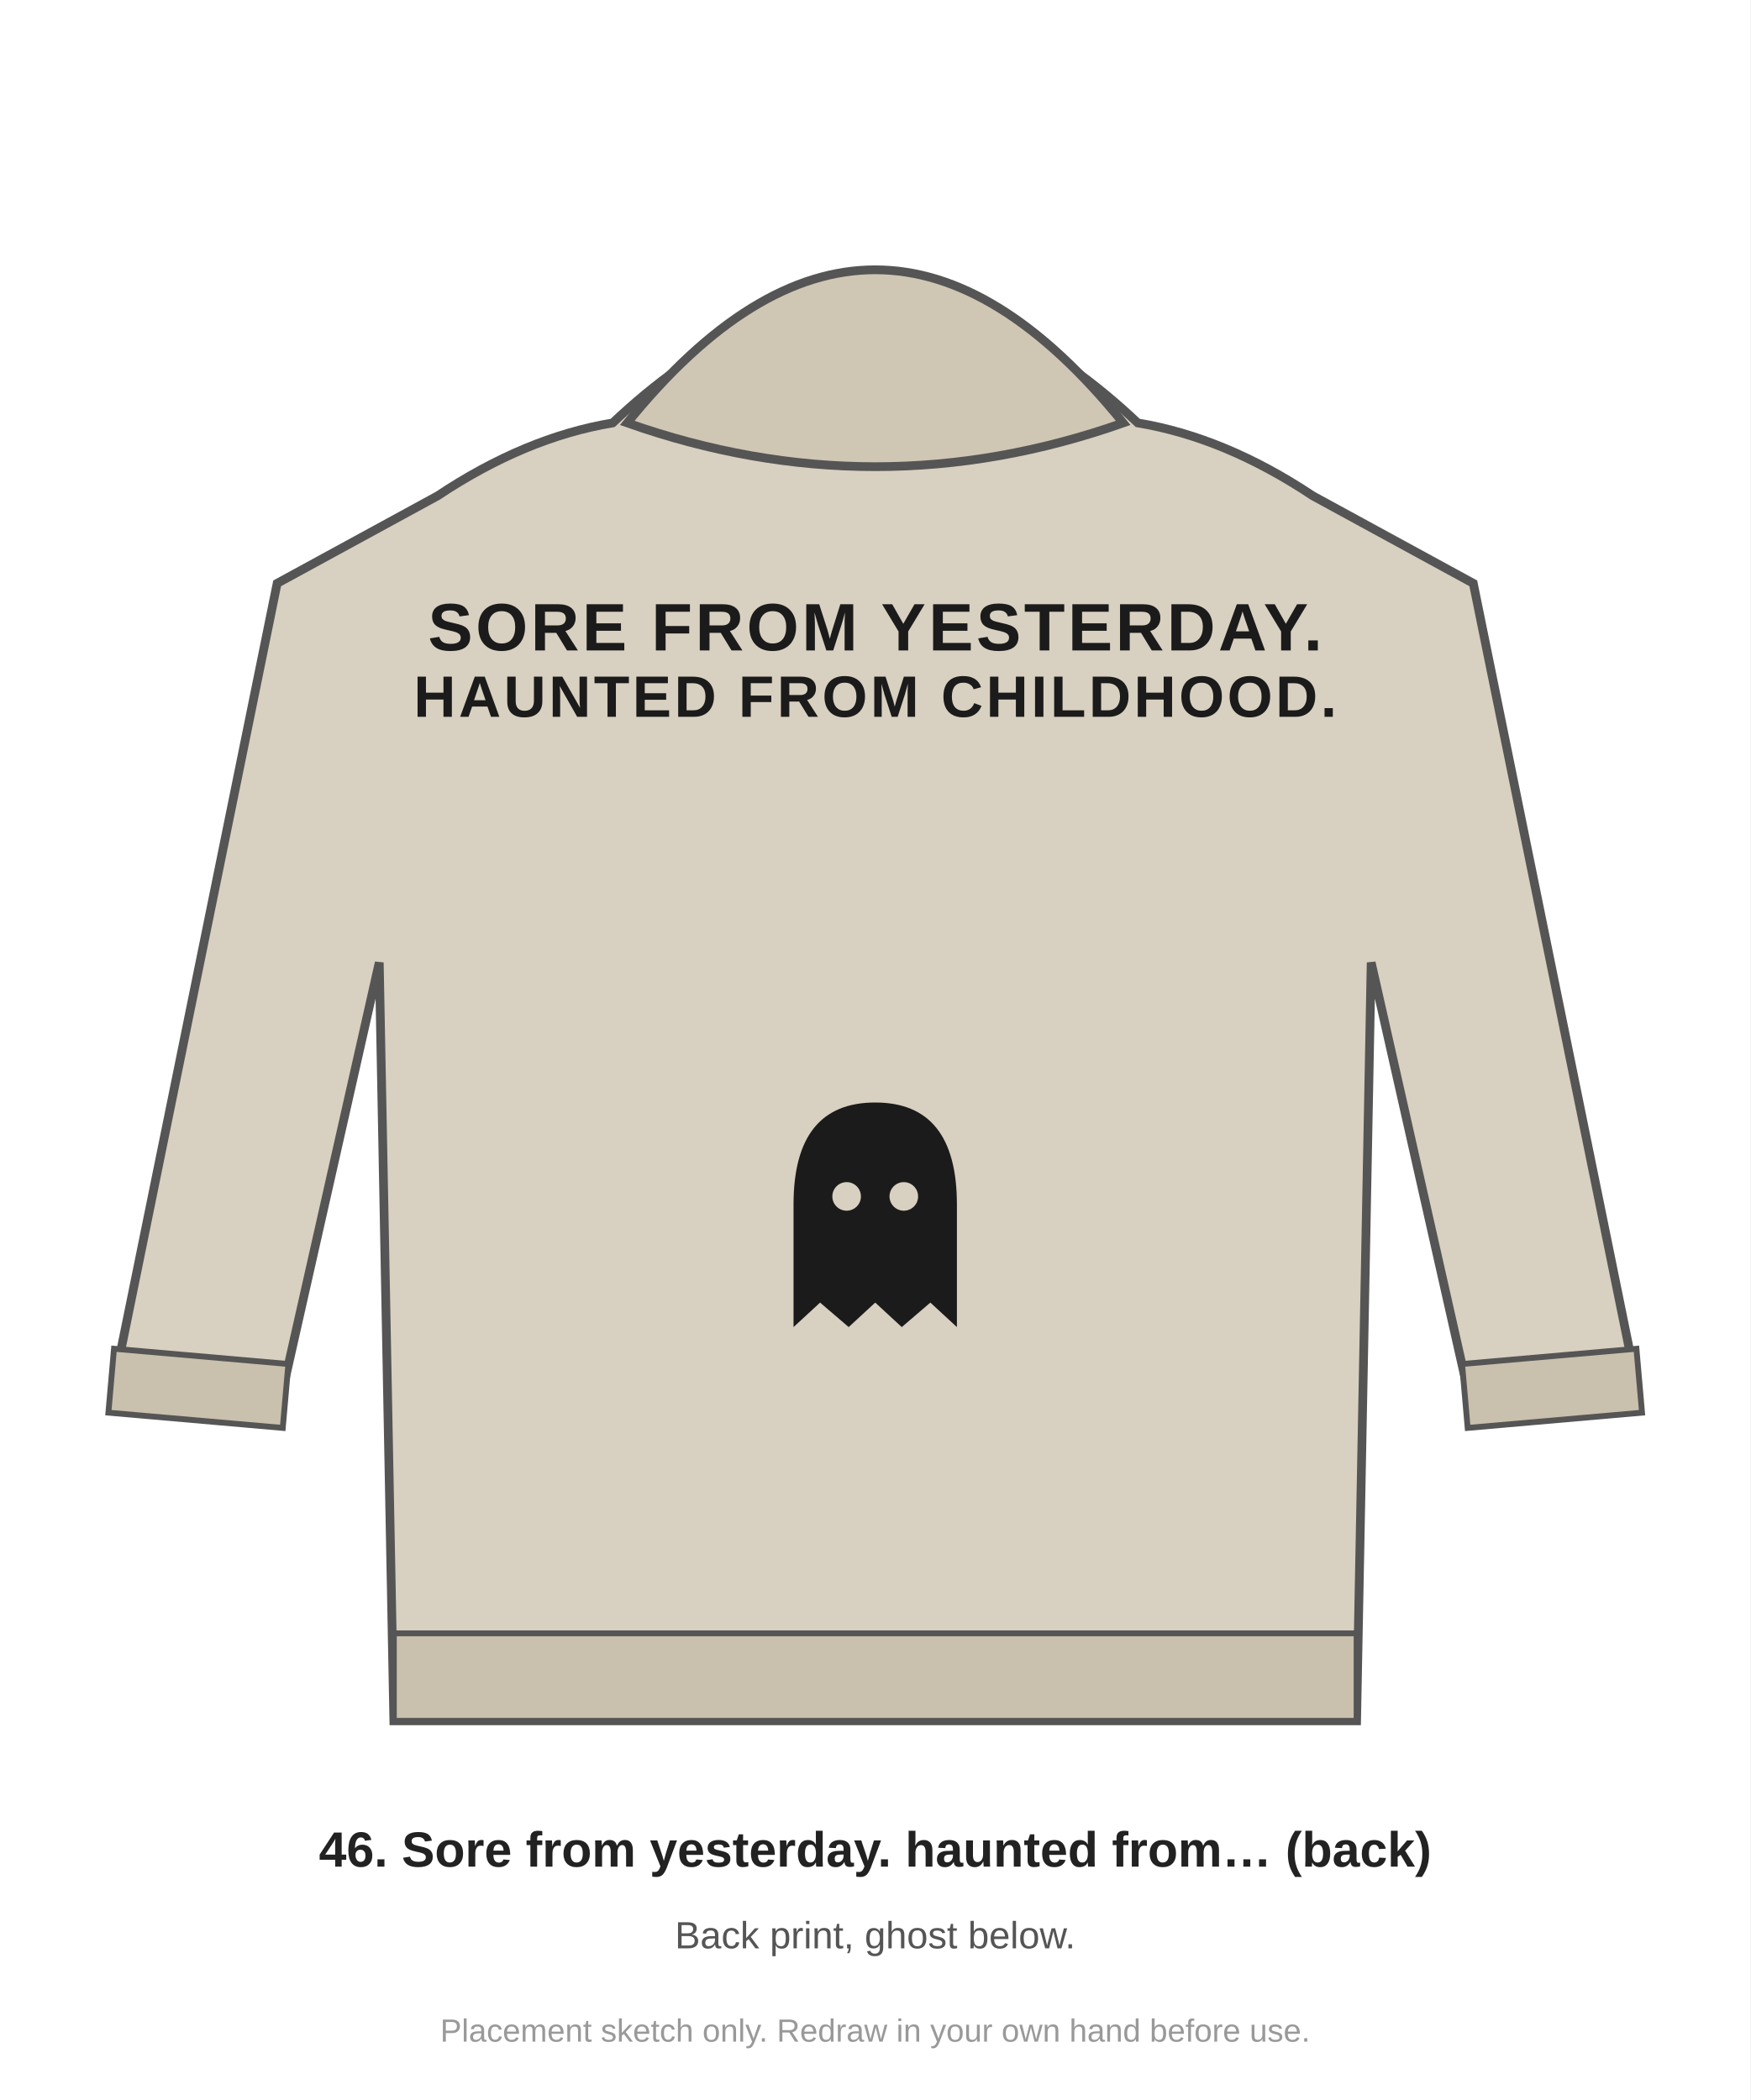
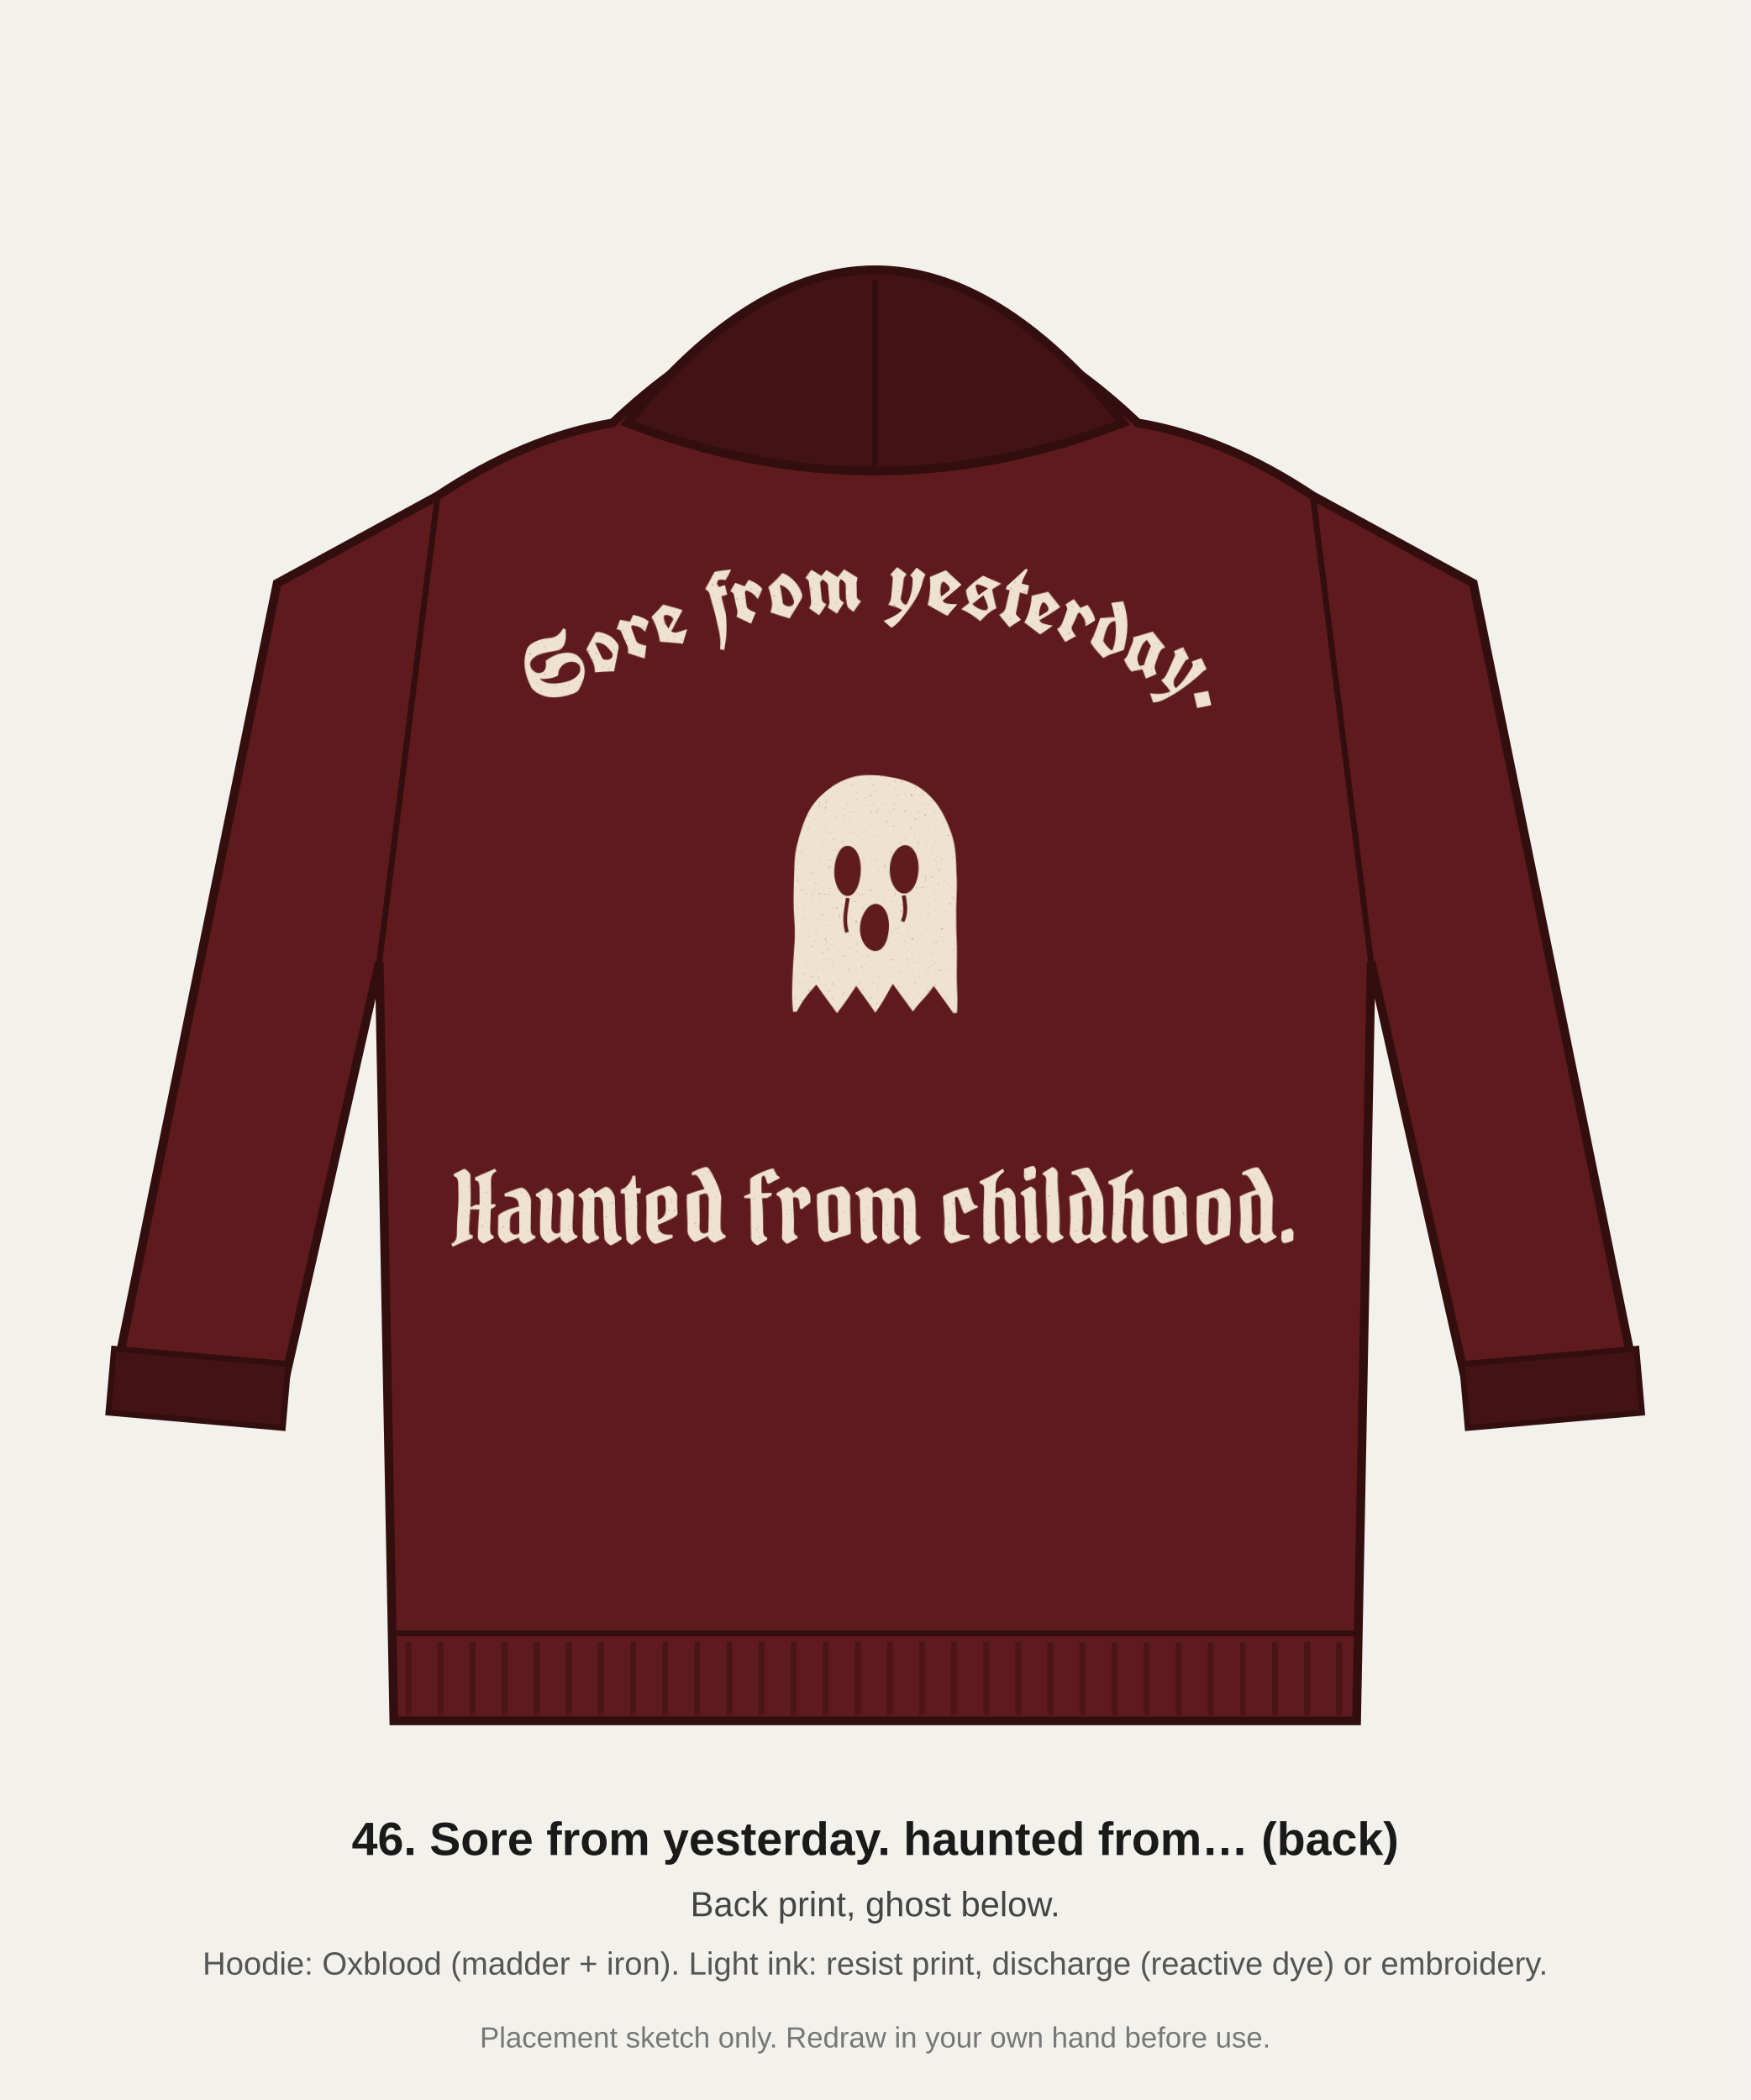
<svg xmlns="http://www.w3.org/2000/svg" viewBox="0 0 600 720" width="600" height="720" font-family="Arial, Helvetica, sans-serif">
-   <rect width="600" height="720" fill="#ffffff" />
-   <path d="M150 170 L95 200 L40 470 L95 485 L130 330 L135 590 L465 590 L470 330 L505 485 L560 470 L505 200 L450 170 Q420 150 390 145 Q300 60 210 145 Q180 150 150 170 Z" fill="#d8d0c0" stroke="#555" stroke-width="3" />
-   <path d="M215 145 Q300 40 385 145 Q300 175 215 145 Z" fill="#cfc6b4" stroke="#555" stroke-width="3" />
-   <rect x="38" y="465" width="60" height="22" fill="#c9c0ad" stroke="#555" stroke-width="2" transform="rotate(5 68 476)" />
-   <rect x="502" y="465" width="60" height="22" fill="#c9c0ad" stroke="#555" stroke-width="2" transform="rotate(-5 532 476)" />
-   <rect x="135" y="560" width="330" height="30" fill="#c9c0ad" stroke="#555" stroke-width="2" />
-   <text x="300" y="223" text-anchor="middle" font-size="23" font-weight="900" fill="#1b1b1b" letter-spacing="1">SORE FROM YESTERDAY.</text>
-   <text x="300" y="245.76" text-anchor="middle" font-size="20" font-weight="900" fill="#1b1b1b" letter-spacing="1">HAUNTED FROM CHILDHOOD.</text>
-   <path d="M272.0 455.0 L272.0 413.0 Q272.0 378.0 300 378.0 Q328.0 378.0 328.0 413.0 L328.0 455.0 L318.9 446.6 L309.1 455.0 L300 446.6 L290.9 455.0 L281.1 446.6 Z" fill="#1b1b1b" />
-   <circle cx="290.2" cy="410.2" r="4.9" fill="#d8d0c0" />
-   <circle cx="309.8" cy="410.2" r="4.9" fill="#d8d0c0" />
-   <text x="300" y="640" text-anchor="middle" font-size="17" font-weight="bold" fill="#222">46. Sore from yesterday. haunted from… (back)</text>
-   <text x="300" y="668" text-anchor="middle" font-size="13" fill="#555">Back print, ghost below.</text>
-   <text x="300" y="700" text-anchor="middle" font-size="11" fill="#999">Placement sketch only. Redraw in your own hand before use.</text>
+   <defs>
+     <filter id="grunge" x="-5%" y="-5%" width="110%" height="110%">
+       <feTurbulence type="fractalNoise" baseFrequency="0.85" numOctaves="2" seed="7" result="n" />
+       <feColorMatrix in="n" type="matrix" values="0 0 0 0 0  0 0 0 0 0  0 0 0 0 0  0 0 0 -1.1 1.75" result="m" />
+       <feTurbulence type="fractalNoise" baseFrequency="0.04" numOctaves="2" seed="3" result="w" />
+       <feDisplacementMap in="SourceGraphic" in2="w" scale="2.5" result="d" />
+       <feComposite in="d" in2="m" operator="in" />
+     </filter>
+   </defs>
+   <rect width="600" height="720" fill="#f3f1ec" />
+   <path d="M150 170 L95 200 L40 470 L95 485 L130 330 L135 590 L465 590 L470 330 L505 485 L560 470 L505 200 L450 170 Q420 150 390 145 Q300 60 210 145 Q180 150 150 170 Z" fill="#5e1a1c" stroke="#330e0f" stroke-width="3" />
+   <path d="M150 170 L130 330 M450 170 L470 330 M135 560 L465 560" stroke="#330e0f" stroke-width="2" fill="none" />
+   <g stroke="#4b1416" stroke-width="2">
+     <line x1="140" y1="563" x2="140" y2="588" />
+     <line x1="151" y1="563" x2="151" y2="588" />
+     <line x1="162" y1="563" x2="162" y2="588" />
+     <line x1="173" y1="563" x2="173" y2="588" />
+     <line x1="184" y1="563" x2="184" y2="588" />
+     <line x1="195" y1="563" x2="195" y2="588" />
+     <line x1="206" y1="563" x2="206" y2="588" />
+     <line x1="217" y1="563" x2="217" y2="588" />
+     <line x1="228" y1="563" x2="228" y2="588" />
+     <line x1="239" y1="563" x2="239" y2="588" />
+     <line x1="250" y1="563" x2="250" y2="588" />
+     <line x1="261" y1="563" x2="261" y2="588" />
+     <line x1="272" y1="563" x2="272" y2="588" />
+     <line x1="283" y1="563" x2="283" y2="588" />
+     <line x1="294" y1="563" x2="294" y2="588" />
+     <line x1="305" y1="563" x2="305" y2="588" />
+     <line x1="316" y1="563" x2="316" y2="588" />
+     <line x1="327" y1="563" x2="327" y2="588" />
+     <line x1="338" y1="563" x2="338" y2="588" />
+     <line x1="349" y1="563" x2="349" y2="588" />
+     <line x1="360" y1="563" x2="360" y2="588" />
+     <line x1="371" y1="563" x2="371" y2="588" />
+     <line x1="382" y1="563" x2="382" y2="588" />
+     <line x1="393" y1="563" x2="393" y2="588" />
+     <line x1="404" y1="563" x2="404" y2="588" />
+     <line x1="415" y1="563" x2="415" y2="588" />
+     <line x1="426" y1="563" x2="426" y2="588" />
+     <line x1="437" y1="563" x2="437" y2="588" />
+     <line x1="448" y1="563" x2="448" y2="588" />
+     <line x1="459" y1="563" x2="459" y2="588" />
+   </g>
+   <rect x="38" y="465" width="60" height="22" fill="#431214" stroke="#330e0f" stroke-width="2" transform="rotate(5 68 476)" />
+   <rect x="502" y="465" width="60" height="22" fill="#431214" stroke="#330e0f" stroke-width="2" transform="rotate(-5 532 476)" />
+   <path d="M215 145 Q300 40 385 145 Q300 178 215 145 Z" fill="#431214" stroke="#330e0f" stroke-width="3" />
+   <path d="M300 96 L300 160" stroke="#330e0f" stroke-width="2" />
+   <g filter="url(#grunge)">
+     <path d="M188.1 219Q189.6 218.9 190.8 218.2Q192 217.5 193.1 215.5L193.9 215.8Q194.5 220.9 191.9 222.5Q191.2 222.9 189.7 223.2Q185.7 224.1 184.2 225Q183.5 225.4 182.9 226Q181.2 227.6 182.4 229.5Q182.8 230.1 183.5 230.5Q184.7 231.2 186.1 230.4Q187.4 229.5 187 226.5Q188 225.7 189.1 225Q191.1 223.8 193.1 223.6Q196 223.3 197.9 224.7Q198.7 225.4 199.4 226.4Q200 227.5 200.3 229.3Q200.7 232.3 198.7 236.5Q198.4 237.2 197.6 237.7Q196.8 238.2 195.8 238.5Q193 239.5 190.1 239.4Q187.1 239.3 184.3 237.7Q183 237 182.1 235.7Q182.1 235.6 182 235.4Q178.7 229.1 180.8 222.9Q181.2 221.7 182.7 220.8Q185.1 219.4 188.1 219ZM185.1 232.8Q186.9 234.7 191 234.5Q194.1 234.3 196.1 233.1Q196.8 232.7 197.3 232.2Q198.4 231.2 198.7 230Q198.9 228.8 198.4 227.9Q197.8 227.1 196.6 226.7Q195.4 226.3 193.7 226.9Q193.6 227 193.1 227.3Q192.7 227.5 192 228.4Q191.1 229.6 191.3 231.5Q191.2 231.6 191.1 231.7Q188.9 233 185.1 232.8ZM201.1 222.9Q203.1 219.4 204.3 216.8Q205.5 216.7 207 217.3Q210.4 218.5 212 220.9Q212.2 221.2 212.4 221.4Q212.8 222.3 212.6 223L211 230.7L204.1 230.7Q204.1 228.4 203.4 227.1L201.9 224.1Q201.4 223.2 201.1 222.9ZM204.3 220.7 207 226.2Q207.5 226.8 208.4 226.8Q209.4 226.8 209.6 226.6Q209.9 226.5 210 226.4Q211 225.6 210.4 224.4Q210.2 224.2 210 223.9Q208.5 221.9 207.1 221.3Q205.8 220.6 204.3 220.7ZM216.4 213.6 217.3 211.1Q220.8 211.8 222.6 213.3L221.6 217.1Q220.8 216.2 219.9 215.6Q218.9 215.1 217.1 214.9L216.9 215.6L218.6 220.3Q218.9 221 220.1 221.3Q221.3 221.7 221.9 221.7L221 225.8L215.6 224.3Q215.9 223.1 215.6 222.1L213.4 217Q213.1 216.4 211.8 216.2L212.8 212.8ZM234.1 220.7 226.6 220.4Q226.3 218.3 225.5 216Q224.7 213.8 223.4 211.6L227.1 207.1L227.1 207.1L227.1 207.1L227.1 207.1L233.8 209L230.4 216.8Q231.2 217.2 231.9 217.1Q232.6 216.9 233 216.7Q233.5 216.6 234 216.3Q234.6 216 235.5 215.7Q235.1 217 234.8 218.2Q234.4 219.4 234.1 220.7ZM228 210.9Q227.2 211.2 228 213.3Q228.5 214.6 229.3 215.6Q229.3 215.8 229.4 215.8L230.8 212.7Q230.9 212.4 230.8 212.2Q230.7 211.9 230.4 211.6Q230 211.3 229.7 211.2Q228.5 210.7 228 210.9ZM248.6 198.8Q247.4 198.4 245.9 198.6Q245.8 199.1 245.5 199.9Q245.9 200.4 246.3 201.2L248.5 200.6L249.5 204.1L247.4 204.6Q247.8 206 248.1 207.3Q248.4 208.7 248.7 209.9Q249.3 212.5 248 222.8Q247.3 222.4 246.6 222.4Q246.7 218.7 245.8 214.7Q245 210.7 244.3 208.1Q243.6 205.5 243 203.4Q242.7 202.3 241.3 201.7Q242.2 200.1 242.9 198.6Q243.5 197.1 244.4 195.5Q245.7 195.3 247.3 195.2Q248.8 195.1 250.3 195Q249.9 196 249.5 196.9Q249 197.8 248.6 198.8ZM255.4 201.2 256.8 199Q260.1 200.3 261.5 202.1L259.9 205.6Q259.3 204.6 258.4 203.9Q257.6 203.2 255.9 202.6L255.6 203.4L256.3 208.2Q256.4 209 257.6 209.6Q258.7 210.1 259.3 210.3L257.7 214.1L252.6 211.6Q253.2 210.5 253 209.5L251.8 204.1Q251.6 203.4 250.5 202.9L252 199.8ZM263.5 201.5Q266.5 198.8 268.4 196.7Q269.6 197 270.9 198Q273.7 200.2 274.5 203Q274.7 203.3 274.7 203.6Q274.8 204.6 274.4 205.2L270.6 212L264 209.9Q264.7 207.7 264.5 206.2L263.9 202.9Q263.7 201.9 263.5 201.5ZM267.3 200.5 268.1 206.5Q268.4 207.2 269.3 207.5Q270.2 207.8 270.5 207.7Q270.8 207.7 270.8 207.6Q272.1 207.1 271.9 205.8Q271.8 205.5 271.7 205.2Q270.9 202.9 269.8 201.8Q268.7 200.8 267.3 200.5ZM281.4 197.3 282.9 195.1 286.8 197.5 288.8 194.7 293.6 197.7 293.3 199.4 293.5 204.1Q293.5 204.1 293.5 204.2Q293.5 204.9 294 205.3Q294.4 205.7 295 205.9L292.4 209.6Q291.2 208.8 290.6 208.2Q290 207.6 289.9 205.6Q289.9 205.5 289.8 205.3L289.6 200Q289.5 199.4 287.9 198.2L287.4 199.2L287.5 204.5Q287.5 204.5 287.5 204.6Q287.6 205.3 288.1 205.7Q288.5 206.1 289.1 206.3L286.5 210L283.2 207.8Q284 206.7 283.9 205.7L283.6 200.4Q283.6 199.7 281.8 198.5L281 199.6L281.3 204.9Q281.3 205.7 281.8 206.1Q282.3 206.5 282.8 206.7L280.2 210.4L277 208.2Q277.7 207.1 277.7 206.1L277.3 199.6Q277.3 198.9 276.2 198.3L278.2 195.4L281.4 197.3ZM309.8 209.7 308.2 208.9 304.8 207.7Q305.7 206.7 305.8 205.1L306.2 198.6Q306.3 197.9 305.3 197.1L307.6 194.5L310.9 197Q310.7 197.6 310.4 197.8Q310.1 198 310 198.6L309.1 205.4Q309 205.8 309.6 206.8Q310.2 207.7 311.1 207.8Q312.8 204.5 313.1 198.9Q313.2 198.3 312.2 197.5L314.5 194.9L317.6 197.3Q317.4 197.9 317.3 198.1Q317.1 198.2 316.6 199.8Q316.2 201.4 314.9 204.2Q313.5 207 312 209.3Q310.4 211.7 308.9 213.5Q307.3 215.2 306.1 215.8L303.4 213.4Q307.7 212 309.8 209.7ZM324.7 211.1 318.1 207.5Q318.8 205.4 319 203.1Q319.3 200.8 319.1 198.2L324.4 195.8L324.4 195.8L324.5 195.8L324.5 195.8L329.6 200.5L323.1 205.9Q323.6 206.7 324.3 206.8Q325 207 325.5 207Q325.9 207.1 326.6 207.1Q327.2 207.1 328.2 207.2Q327.3 208.2 326.4 209.1Q325.5 210.1 324.7 211.1ZM323.6 199.6Q322.7 199.5 322.5 201.8Q322.3 203.1 322.6 204.4Q322.6 204.6 322.6 204.6L325.2 202.5Q325.5 202.2 325.5 202Q325.6 201.7 325.4 201.3Q325.2 200.9 324.9 200.6Q324.1 199.7 323.6 199.6ZM329.5 208.9 332.4 206.8Q331.4 204.7 331.2 202.4Q333.4 199.9 337.3 197.7Q339.8 198.8 343.1 200.1L343.4 200.1L340.3 202.3L341.6 208.6Q338.6 210.1 335.8 212.8Q333.3 210.6 329.5 208.9ZM337.2 209.3Q338.6 209.5 338.8 208.5Q338.9 207.6 337.4 204.4L333.4 207.3Q335.4 209 337.2 209.3ZM335.7 204.4 339 202Q336.6 200.9 335.8 200.7Q335 200.6 334.8 200.7Q334.7 200.9 334.7 201Q334.5 201.8 335.7 204.4ZM349.7 212.2 345.8 214.9Q344.9 213.8 344.1 212.8Q343.2 211.8 342.4 210.7Q344.3 209.7 344.6 208.2L346.1 202.4L344.8 202.1L345.1 201Q347.6 198.7 351.6 195L352.3 195.3Q351.6 196.8 351.1 197.7Q350.6 198.6 350.2 200.1L352.7 200.7L352 203.7L349.5 203.1L348.1 209.1Q347.8 210.2 348 210.4Q348.1 210.5 349.7 212.2ZM356.8 217.8 350.9 213.2Q351.9 211.2 352.5 209Q353.2 206.7 353.5 204.1L359.1 202.7L359.1 202.7L359.1 202.7L359.1 202.7L363.4 208.1L356.1 212.4Q356.5 213.2 357.1 213.5Q357.8 213.8 358.3 213.9Q358.7 214 359.3 214.2Q360 214.3 360.9 214.5Q359.8 215.3 358.8 216.2Q357.8 217 356.8 217.8ZM357.6 206.3Q356.8 206.1 356.2 208.3Q355.8 209.5 355.9 210.9Q355.8 211 355.9 211.1L358.8 209.4Q359.1 209.2 359.1 208.9Q359.2 208.7 359.1 208.2Q359 207.8 358.8 207.5Q358.1 206.4 357.6 206.3ZM370.3 208.4 372.7 207.3Q374.8 210.1 375.1 212.4L371.9 214.5Q371.9 213.3 371.6 212.3Q371.2 211.3 370 209.9L369.4 210.3L367.5 214.9Q367.2 215.6 367.9 216.7Q368.5 217.8 369 218.2L365.6 220.6L362.5 215.8Q363.6 215.2 364 214.2L365.8 209Q366 208.3 365.2 207.3L368.2 205.5ZM382 211.5Q381.7 209.3 380.9 206.7L385.2 206.3Q387.5 214.1 384.7 222.3Q382.5 222.9 380.9 223.5Q379.3 224 377.9 225.3Q376.7 224.1 375.6 222.8Q374.4 221.5 373.6 219.9Q374.4 217.8 375.2 215.8Q376 213.8 376.9 211.7Q380.7 211.6 382 211.5ZM380.6 222.5Q380.7 222.3 380.8 222.2Q382.6 217.7 382.2 212.8Q380.5 212.9 379.4 214.6Q379 215.2 378.6 216.3Q378.1 217.4 377.7 219.3Q378.9 221.5 380.6 222.5ZM388.1 218.2 395.2 216.6 399.6 222.1Q398.2 222.5 397.6 223.6L395.4 227.9Q395.2 228.3 395.4 229.1Q395.6 229.9 395.8 230.4L391.9 231.8L390.9 228.8Q389.9 229 388.9 229.1Q387.9 229.2 387.1 229.5Q385.5 227.8 384.6 225.4Q385.3 225.1 386 223.9L387.9 220Q387.9 220 387.9 219.9Q388.3 219.1 388.1 218.2ZM393.1 219.4Q391.8 220.2 391.3 221.1L389.7 224.2Q389.3 225.2 389.4 225.8Q389.5 226.4 389.6 226.8Q389.7 227.3 390.1 227.7L391.6 227.5L394.5 221.5ZM400.8 236.7 399.7 235.2 397.3 232.5Q398.6 232 399.3 230.7L402.7 225.1Q403.1 224.5 402.5 223.4L405.8 222.1L407.6 225.8Q407.2 226.3 406.8 226.3Q406.4 226.4 406.1 226.9L402.1 232.4Q401.9 232.8 401.9 233.9Q402 235 402.8 235.6Q405.8 233.3 408.7 228.6Q409.1 228 408.5 226.9L411.8 225.6L413.4 229.2Q413 229.7 412.8 229.7Q412.5 229.8 411.4 231Q410.3 232.2 407.8 234.1Q405.4 235.9 402.9 237.3Q400.4 238.7 398.2 239.6Q396 240.4 394.7 240.3L393.4 236.9Q397.9 237.7 400.8 236.7ZM413.9 236.7 414.9 241.5 410.1 242.5 409.1 237.7Z" fill="#efe3cf" />
+     <path d="M272.1 347.2 L272.1 303.4 Q272.1 266.1 300.0 266.1 Q327.9 266.1 327.9 303.4 L327.9 347.2 L326.6 347.2 L319.9 337.9 L313.3 347.2 L306.6 337.9 L300.0 347.2 L293.4 337.9 L286.7 347.2 L280.1 337.9 L273.4 347.2 Z" fill="#efe3cf" />
+     <ellipse cx="290.0" cy="298.0" rx="4.7" ry="8.6" fill="#5e1a1c" />
+     <ellipse cx="310.0" cy="298.0" rx="4.7" ry="8.6" fill="#5e1a1c" />
+     <ellipse cx="300.0" cy="318.0" rx="5.3" ry="8.0" fill="#5e1a1c" />
+     <path d="M290.0 307.3 q-1.3 8.0 0 12.0 M310.0 307.3 q1.3 6.6 0 9.3" stroke="#5e1a1c" stroke-width="1.3" fill="none" />
+     <path d="M163.8 412.5V406.6Q163.8 405.3 163.5 404.8Q163.3 404.3 162.4 404.3V403.2L169.3 400.3L169.9 401.4Q169.1 401.4 168.5 402.3Q167.9 403.1 167.9 404.8V412.5H169.5V413.4L167.9 414.2V421.4Q167.9 423.4 169.2 423.7V424.5L165.8 426.4Q165.1 426.1 164.4 425.4Q163.8 424.7 163.8 424.1V414.2H160.8V421.2Q160.8 422.4 161 423Q161.3 423.5 162.1 423.5V424.6L155.2 427.5L154.7 426.4Q155.4 426.4 156.1 425.5Q156.7 424.7 156.7 422.9V405.3Q156.7 403.3 155.3 403V402.3L158.7 400.3Q159.5 400.6 160.1 401.3Q160.8 402 160.8 402.6V413.5L162.4 412.5ZM181.7 411.6V421.1Q181.7 422.4 182.1 422.9Q182.5 423.4 183.4 423.6V424.3L179.7 426.4Q178.9 426.1 178.3 425.4Q177.7 424.7 177.7 424.1L173.4 426.4Q173.3 426.3 173.1 426.2Q172.9 426.1 172.4 425.7Q171.9 425.3 171.6 424.9Q170.6 423.7 170.6 422.3V416.8Q170.6 416.2 172.3 415.4Q174.1 414.5 175.8 414L177.6 413.4Q177.6 411.5 176.6 410.7Q175.6 410 172.7 410V409Q177.9 407.1 178.6 407.1Q179.7 407.1 180.7 408.6Q181.7 410 181.7 411.6ZM177.7 422.6V415Q176.8 415.3 176.4 415.5Q176 415.7 175.5 416.1Q174.6 416.9 174.6 418.9V421.1Q174.6 422 175.1 422.5Q175.7 423.1 176.3 423.1Q177 423.1 177.7 422.6ZM192.2 422.6V412.1Q192.2 410 190.8 409.7V409L194.2 407.1Q195 407.4 195.6 408.1Q196.3 408.8 196.3 409.4V420.8Q196.3 422 196.7 422.8Q197.2 423.6 197.9 423.6V424.3Q197.7 424.4 194.2 426.4Q193.5 426 192.8 425.4Q192.2 424.7 192.2 424.1L188 426.4Q187.9 426.3 187.7 426.2Q187.5 426.1 187 425.7Q186.5 425.3 186.1 424.9Q185.1 423.7 185.1 422.3V412.1Q185.1 410.2 183.4 409.9V409.1L187.1 407.1Q187.9 407.4 188.5 408.1Q189.2 408.8 189.2 409.4V421.1Q189.2 422 189.7 422.5Q190.2 423.1 190.9 423.1Q191.5 423.1 192.2 422.6ZM199.7 424.1V412.6Q199.7 411.5 199.2 410.7Q198.7 409.9 198 409.9V409.1Q198.2 409.1 201.7 407.1Q201.9 407.1 202.3 407.3Q202.6 407.4 203.2 407.9Q203.7 408.5 203.7 409.2Q203.9 409.1 204.9 408.5Q207.4 407.1 207.8 407.1Q208.9 407.1 209.9 408.5Q210.8 409.9 210.8 411.1V421.4Q210.8 423.2 212.5 423.6V424.3L208.8 426.4Q208 426.1 207.4 425.4Q206.8 424.7 206.8 424.1V414.3Q206.8 412.4 206.3 411.4Q205.9 410.4 204.8 410.4L203.7 410.6V421.4Q203.7 423.4 205.1 423.7V424.5L201.7 426.4Q200.9 426.1 200.3 425.4Q199.7 424.7 199.7 424.1ZM218.3 403.6V407.6H220L219.6 409.3H218.3V421.4Q218.3 423.4 219.6 423.7V424.5L216.2 426.4Q215.5 426.1 214.8 425.4Q214.2 424.7 214.2 424.1V409.3H212.8L213.1 407.9Q214.2 407.9 215.6 406.5Q217 405.1 217.3 403.6ZM229.9 407.1Q230.1 407.1 230.8 407.6Q231.4 408.2 232.1 409.1Q232.8 410 232.8 410.9V416.6Q232.8 417.2 231 418.1Q229.2 418.9 227.5 419.5Q225.9 420.1 225.7 420.1Q225.7 422.7 228 423.3Q229.1 423.5 230.7 423.5V424.5Q225.1 426.4 224.8 426.4Q223.7 426.4 222.7 424.9Q221.6 423.5 221.6 421.6V410.2Q221.6 410 225.5 408.5Q229.4 407.1 229.9 407.1ZM225.7 410.7V418.5Q228.7 417.7 228.7 414.9V412.5Q228.7 411.5 228.3 410.9Q227.9 410.2 227.2 410.2Q226.5 410.2 225.7 410.7ZM242.4 400.3Q243.3 400.3 245.3 404.8Q247.2 409.2 247.2 410.9V421.2Q247.2 422 247.6 422.7Q248.1 423.5 248.8 423.6V424.3Q248.6 424.4 245.1 426.4Q244.4 426 243.7 425.4Q243.1 424.7 243.1 424.2Q239.5 426.4 238.9 426.4Q238.7 426.4 238 425.9Q237.3 425.3 236.7 424.3Q236 423.3 236 422.3V410.2Q236 409.9 241.7 407.9Q240.5 405.2 239.8 404.1Q239 403 238.3 403H237.2V402Q241 400.3 242.4 400.3ZM241.8 423.3Q242.4 423.3 243.1 422.7V411Q243.1 410.8 242.8 410.1Q242.5 409.4 242.4 409.4Q241.4 409.4 240.4 410L240.1 410.2V420.8Q240.1 423.3 241.8 423.3ZM257 404.2Q257 403.5 260.4 401.9Q263.9 400.4 264.6 400.4Q264.9 400.4 265.1 400.6Q265.2 400.9 265.3 401.1L265.6 401.7Q265.9 402.2 266.1 402.6Q266.6 403.4 267.2 403.4V404.1Q266.7 404.3 265.8 404.8Q263.7 406 263.5 406Q263 406 262.6 404.5Q262.1 403 261.7 403Q261 403 261 404V409H264.5V409.8L262.8 410.6H261V421.4Q261 423.4 262.4 423.7V424.5L259 426.4Q258.3 426.1 257.6 425.4Q257 424.7 257 424.1V410.6H254.9V409.9L257 409ZM266.2 409.1 269.9 407.1Q270.1 407.2 270.4 407.3Q270.8 407.4 271.3 407.9Q271.9 408.5 271.9 409.2Q272 409.1 273.5 408.1Q274.9 407.1 275.3 407.1Q276.4 407.1 277.4 408.5Q278.3 409.9 278.3 411.1V412.8L274.8 414.7L274.2 414.3Q274.2 411.4 273.7 411Q273.1 410.6 271.9 410.6V421.4Q271.9 423.4 273.3 423.7V424.5L269.8 426.4Q269.1 426.1 268.5 425.4Q267.8 424.7 267.8 424.1V412.9Q267.8 411.4 267.3 410.6Q266.8 409.9 266.2 409.9ZM280.7 421.4V410.2Q280.7 410 284.5 408.5Q288.4 407.1 289 407.1Q289.5 407.1 290.7 408.5Q291.9 409.9 291.9 411V423.2Q291.9 423.5 288.2 424.9Q284.5 426.4 283.6 426.4Q282.8 426.4 281.7 424.9Q280.7 423.5 280.7 421.4ZM286.5 423.3Q287.1 423.3 287.8 422.7V412.8Q287.8 410.2 286 410.2Q285.4 410.2 284.7 410.8V420.8Q284.7 423.3 286.5 423.3ZM295.2 424.1V412.6Q295.2 411.5 294.8 410.7Q294.3 409.9 293.6 409.9V409.1Q293.8 409.1 297.3 407.1Q297.5 407.1 297.9 407.3Q298.2 407.4 298.7 407.9Q299.3 408.5 299.3 409.2Q299.5 409.1 300.5 408.5Q303 407.1 303.6 407.1Q304.1 407.1 304.9 407.7Q305.6 408.3 306 409.2Q306 409.1 307.4 408.5Q310 407.1 310.5 407.1Q311.6 407.1 312.6 408.5Q313.5 409.9 313.5 411.1V421.4Q313.5 423.2 315.2 423.6V424.3L311.5 426.4Q310.7 426.1 310.1 425.4Q309.5 424.7 309.5 424.1V414.1Q309.5 411.9 308.9 411.2Q308.3 410.5 307.4 410.5L306.4 410.7V421.4Q306.4 423.2 308.1 423.6V424.3L304.4 426.4Q303.6 426.1 303 425.4Q302.4 424.7 302.4 424.1V414.3Q302.4 410.4 300.5 410.4L299.3 410.6V421.4Q299.3 423.4 300.7 423.7V424.5L297.3 426.4Q296.5 426.1 295.9 425.4Q295.2 424.7 295.2 424.1ZM328 410.4Q327.7 410.4 327.4 410.7V420.1Q327.4 422.7 329.6 423.3Q330.8 423.5 332.4 423.5V424.5Q326.8 426.4 326.4 426.4Q325.4 426.4 324.4 424.9Q323.3 423.5 323.3 421.6V410.2Q323.3 410 327.2 408.5Q331.1 407.1 331.6 407.1Q331.8 407.1 332.1 408.1Q332.4 409.1 332.7 410.5Q333.1 411.8 333.5 412.5Q333.9 413.2 335 413.2V413.8Q334.2 414.2 332.4 415Q330.7 415.9 330.5 415.9Q330 415.9 329.2 413.1Q328.5 410.4 328 410.4ZM337 424.1V407.3Q337 406.4 336.7 406Q336.4 405.6 335.6 405.6V404.7Q340 402.4 343.5 400.4L344 401.5Q343.7 401.6 343.1 402.1Q342.5 402.6 342.1 403.1Q341 404.4 341 406V408.9Q344.5 407.1 345.1 407.1Q346.2 407.1 347.2 408.5Q348.2 409.8 348.2 411.4V421.4Q348.2 423.2 349.8 423.6V424.3L346.1 426.4Q345.4 426.1 344.7 425.4Q344.1 424.7 344.1 424.1V414.3Q344.1 411 342.9 410.5Q342.3 410.3 341 410.3V421.4Q341 423.4 342.4 423.7V424.5L339 426.4Q338.3 426.1 337.6 425.4Q337 424.7 337 424.1ZM355.6 409.4V421.4Q355.6 423.4 357 423.7V424.5L353.6 426.4Q352.8 426.1 352.2 425.4Q351.5 424.7 351.5 424.1V412.1Q351.5 410 350.1 409.8V409L353.6 407.1Q354.3 407.4 355 408.1Q355.6 408.8 355.6 409.4ZM351 402.9V400.8Q351 400.7 352.4 400.2Q353.8 399.7 354.1 399.7Q354.3 399.7 354.7 400.2Q355.1 400.8 355.1 401.4V403.9Q355.1 404 353.8 404.5Q352.4 405 352.1 405Q351.8 405 351.4 404.4Q351 403.9 351 402.9ZM363 402.7V421.4Q363 423.4 364.4 423.7V424.5L361 426.4Q360.3 426.1 359.6 425.4Q359 424.7 359 424.1V405.4Q359 403.3 357.6 403V402.3L361 400.4Q361.8 400.7 362.4 401.4Q363 402.1 363 402.7ZM372.8 400.3Q373.7 400.3 375.7 404.8Q377.6 409.2 377.6 410.9V421.2Q377.6 422 378 422.7Q378.5 423.5 379.2 423.6V424.3Q379 424.4 375.6 426.4Q374.8 426 374.1 425.4Q373.5 424.7 373.5 424.2Q369.9 426.4 369.3 426.4Q369.1 426.4 368.4 425.9Q367.7 425.3 367.1 424.3Q366.4 423.3 366.4 422.3V410.2Q366.4 409.9 372.1 407.9Q370.9 405.2 370.2 404.1Q369.4 403 368.7 403H367.6V402Q371.4 400.3 372.8 400.3ZM372.2 423.3Q372.8 423.3 373.5 422.7V411Q373.5 410.8 373.2 410.1Q372.9 409.4 372.8 409.4Q371.8 409.4 370.8 410L370.5 410.2V420.8Q370.5 423.3 372.2 423.3ZM381 424.1V407.3Q381 406.4 380.7 406Q380.4 405.6 379.6 405.6V404.7Q384 402.4 387.5 400.4L388 401.5Q387.7 401.6 387.1 402.1Q386.4 402.6 386 403.1Q385 404.4 385 406V408.9Q388.5 407.1 389.1 407.1Q390.2 407.1 391.1 408.5Q392.1 409.8 392.1 411.4V421.4Q392.1 423.2 393.8 423.6V424.3L390.1 426.4Q389.4 426.1 388.7 425.4Q388.1 424.7 388.1 424.1V414.3Q388.1 411 386.9 410.5Q386.3 410.3 385 410.3V421.4Q385 423.4 386.4 423.7V424.5L383 426.4Q382.3 426.1 381.6 425.4Q381 424.7 381 424.1ZM395.5 421.4V410.2Q395.5 410 399.4 408.5Q403.2 407.1 403.8 407.1Q404.4 407.1 405.5 408.5Q406.7 409.9 406.7 411V423.2Q406.7 423.5 403 424.9Q399.3 426.4 398.5 426.4Q397.6 426.4 396.6 424.9Q395.5 423.5 395.5 421.4ZM401.3 423.3Q401.9 423.3 402.6 422.7V412.8Q402.6 410.2 400.9 410.2Q400.2 410.2 399.6 410.8V420.8Q399.6 423.3 401.3 423.3ZM410.1 421.4V410.2Q410.1 410 413.9 408.5Q417.8 407.1 418.4 407.1Q419 407.1 420.1 408.5Q421.3 409.9 421.3 411V423.2Q421.3 423.5 417.6 424.9Q413.9 426.4 413.1 426.4Q412.2 426.4 411.2 424.9Q410.1 423.5 410.1 421.4ZM415.9 423.3Q416.5 423.3 417.2 422.7V412.8Q417.2 410.2 415.5 410.2Q414.8 410.2 414.1 410.8V420.8Q414.1 423.3 415.9 423.3ZM431 400.3Q431.9 400.3 433.9 404.8Q435.9 409.2 435.9 410.9V421.2Q435.9 422 436.3 422.7Q436.7 423.5 437.5 423.6V424.3Q437.3 424.4 433.8 426.4Q433 426 432.4 425.4Q431.8 424.7 431.8 424.2Q428.2 426.4 427.5 426.4Q427.3 426.4 426.6 425.9Q426 425.3 425.3 424.3Q424.7 423.3 424.7 422.3V410.2Q424.7 409.9 430.4 407.9Q429.2 405.2 428.4 404.1Q427.7 403 427 403H425.9V402Q429.6 400.3 431 400.3ZM430.5 423.3Q431.1 423.3 431.8 422.7V411Q431.8 410.8 431.5 410.1Q431.2 409.4 431.1 409.4Q430.1 409.4 429.1 410L428.7 410.2V420.8Q428.7 423.3 430.5 423.3ZM439.2 424.2V422.2Q439.2 422.1 440.6 421.5Q442 421 442.2 421Q442.5 421 442.9 421.6Q443.3 422.2 443.3 422.8V425.2Q443.3 425.3 442 425.9Q440.6 426.4 440.3 426.4Q440 426.4 439.6 425.8Q439.2 425.2 439.2 424.2Z" fill="#efe3cf" />
+   </g>
+   <text x="300" y="636" text-anchor="middle" font-size="16" font-weight="bold" fill="#1a1a1a">46. Sore from yesterday. haunted from… (back)</text>
+   <text x="300" y="657" text-anchor="middle" font-size="12" fill="#444">Back print, ghost below.</text>
+   <text x="300" y="677" text-anchor="middle" font-size="11" fill="#555">Hoodie: Oxblood (madder + iron). Light ink: resist print, discharge (reactive dye) or embroidery.</text>
+   <text x="300" y="702" text-anchor="middle" font-size="10" fill="#777">Placement sketch only. Redraw in your own hand before use.</text>
</svg>
